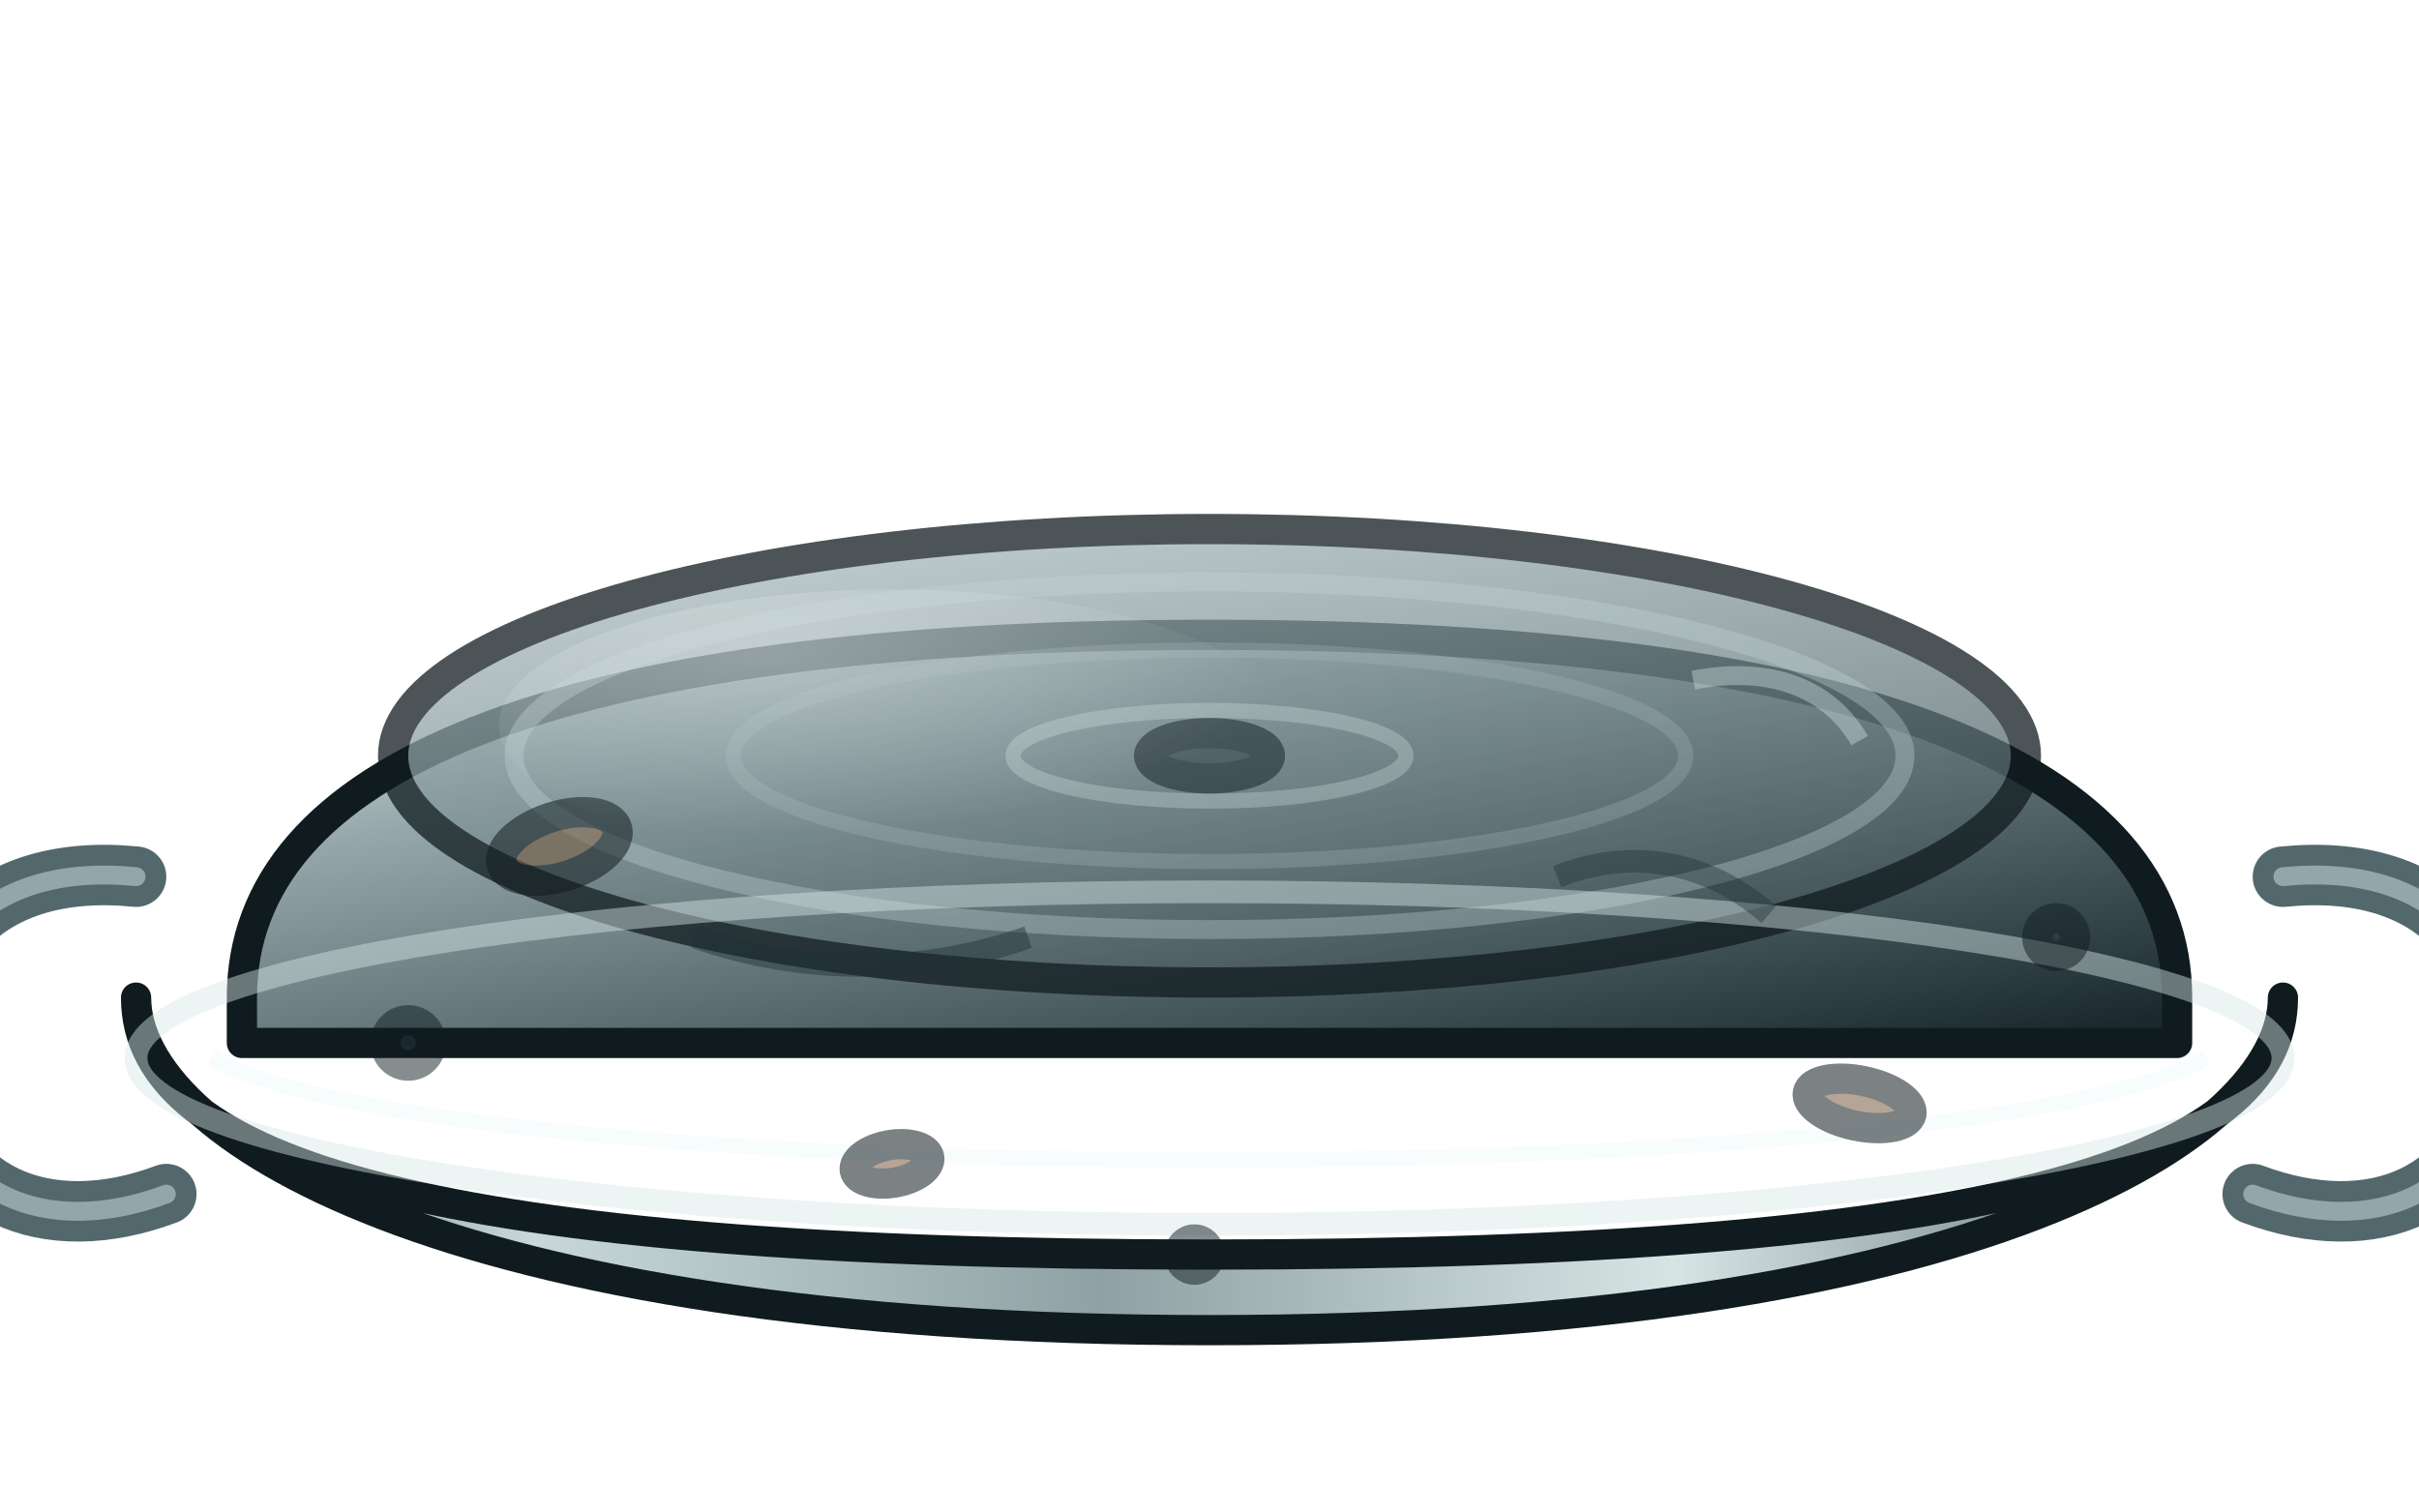
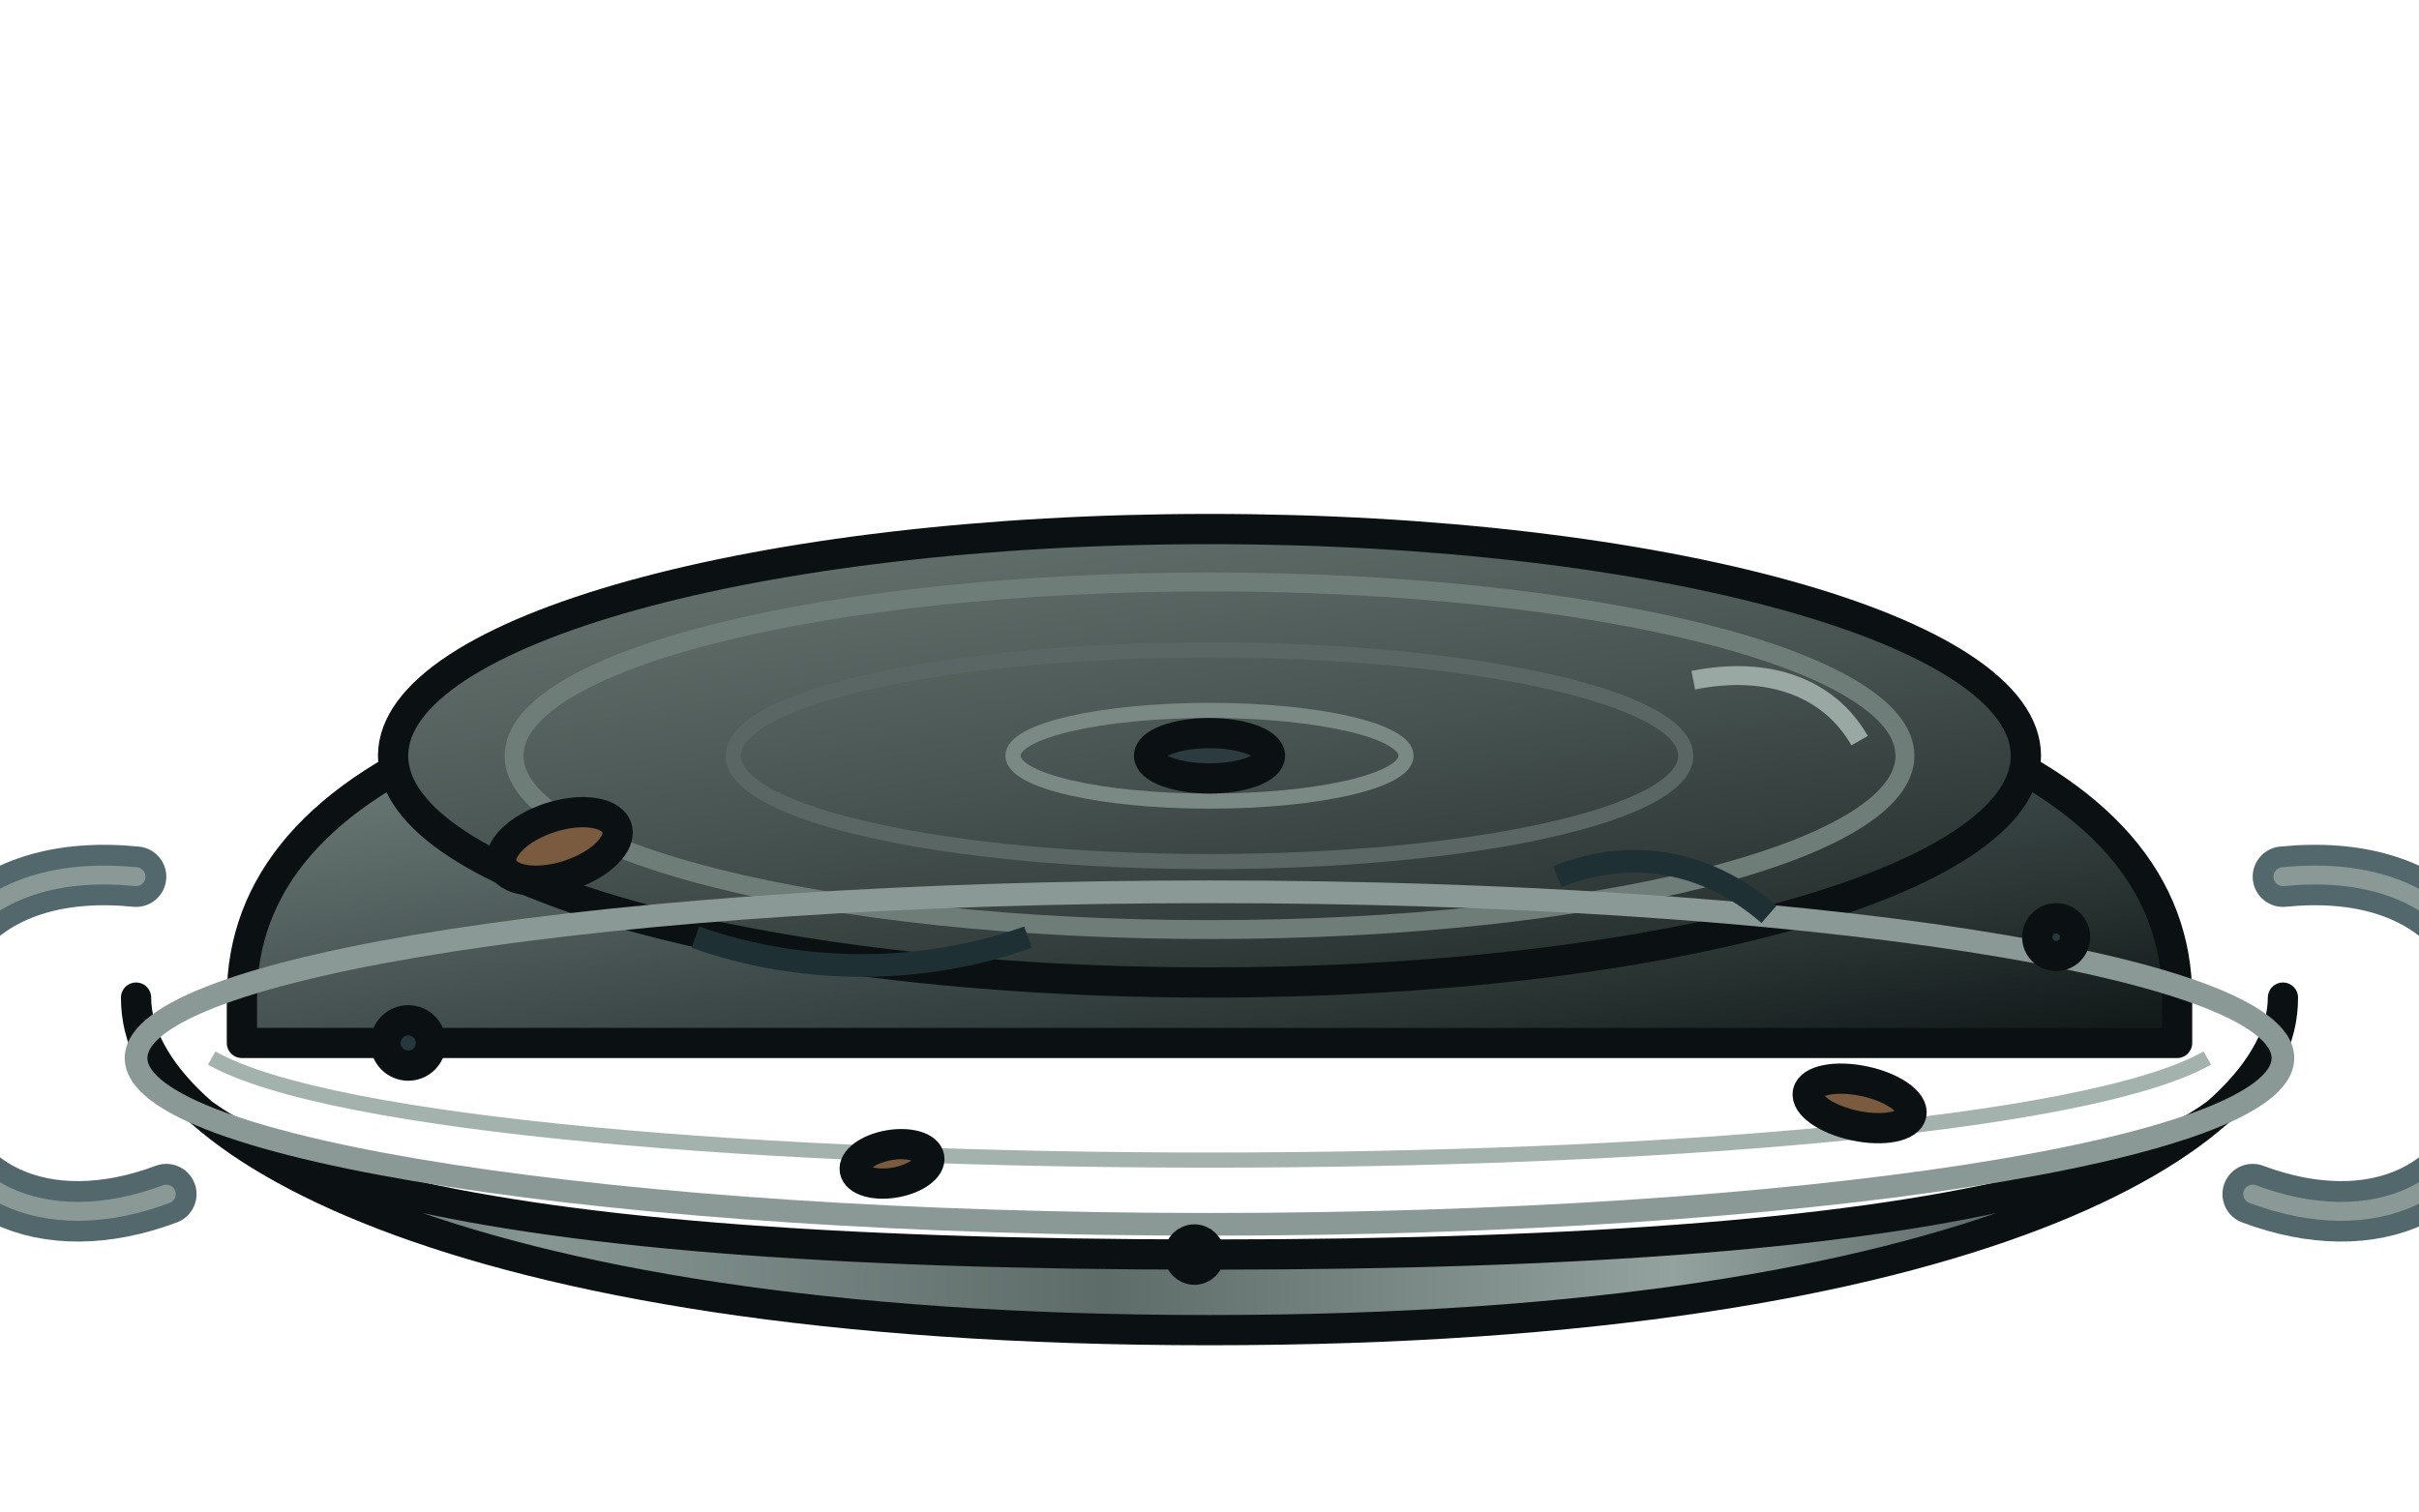
<svg xmlns="http://www.w3.org/2000/svg" width="320" height="200" viewBox="0 0 320 200">
  <defs>
    <linearGradient id="basinBody" x1="0.08" y1="0" x2="0.92" y2="1">
-       <stop offset="0" stop-color="#d7e4e5" />
-       <stop offset="0.28" stop-color="#95a7aa" />
-       <stop offset="0.6" stop-color="#5e7074" />
-       <stop offset="0.84" stop-color="#35464b" />
-       <stop offset="1" stop-color="#1b292e" />
+       <stop offset="0" stop-color="#7f8c8a" />
+       <stop offset="0.28" stop-color="#5f6d6b" />
+       <stop offset="0.6" stop-color="#3d4a49" />
+       <stop offset="0.84" stop-color="#252f2e" />
+       <stop offset="1" stop-color="#121a1a" />
    </linearGradient>
    <linearGradient id="basinRim" x1="0" y1="0" x2="1" y2="0">
-       <stop offset="0" stop-color="#5e7176" />
-       <stop offset="0.18" stop-color="#c8d8d9" />
-       <stop offset="0.45" stop-color="#8fa1a4" />
-       <stop offset="0.72" stop-color="#d7e4e4" />
-       <stop offset="1" stop-color="#4f6369" />
+       <stop offset="0" stop-color="#384445" />
+       <stop offset="0.18" stop-color="#879794" />
+       <stop offset="0.45" stop-color="#5d6b69" />
+       <stop offset="0.72" stop-color="#93a29f" />
+       <stop offset="1" stop-color="#2e393a" />
    </linearGradient>
    <linearGradient id="basinTop" x1="0.2" y1="0" x2="0.8" y2="1">
-       <stop offset="0" stop-color="#aebfc1" />
-       <stop offset="0.5" stop-color="#74878b" />
-       <stop offset="1" stop-color="#3b4c51" />
+       <stop offset="0" stop-color="#66736f" />
+       <stop offset="0.5" stop-color="#475350" />
+       <stop offset="1" stop-color="#232c2b" />
    </linearGradient>
    <radialGradient id="basinGlow" cx="0.35" cy="0.25" r="0.65">
      <stop offset="0" stop-color="#ffffff" stop-opacity="0.4" />
      <stop offset="1" stop-color="#ffffff" stop-opacity="0" />
    </radialGradient>
  </defs>
-   <g stroke="#101b1f" stroke-width="4" stroke-linejoin="round">
+   <g stroke="#0b1112" stroke-width="4" stroke-linejoin="round">
    <path d="M32 132 C32 102 72 84 160 84 C248 84 288 102 288 132 L288 138 H32 Z" fill="url(#basinBody)" />
-     <ellipse cx="160" cy="100" rx="108" ry="30" fill="url(#basinTop)" opacity="0.75" />
-     <ellipse cx="160" cy="100" rx="92" ry="23" fill="none" stroke="#c3d4d6" stroke-width="2.5" opacity="0.35" />
-     <ellipse cx="160" cy="100" rx="63" ry="14" fill="none" stroke="#a8bcbe" stroke-width="2" opacity="0.28" />
-     <ellipse cx="160" cy="100" rx="26" ry="6" fill="none" stroke="#d9e7e8" stroke-width="2" opacity="0.3" />
-     <ellipse cx="160" cy="100" rx="8" ry="3" fill="#2b3b40" opacity="0.5" />
+     <ellipse cx="160" cy="100" rx="108" ry="30" fill="url(#basinTop)" />
+     <ellipse cx="160" cy="100" rx="92" ry="23" fill="none" stroke="#6f7d79" stroke-width="2.5" />
+     <ellipse cx="160" cy="100" rx="63" ry="14" fill="none" stroke="#5a6663" stroke-width="2" />
+     <ellipse cx="160" cy="100" rx="26" ry="6" fill="none" stroke="#7b8985" stroke-width="2" />
+     <ellipse cx="160" cy="100" rx="8" ry="3" fill="#2b3b40" />
    <path d="M18 132 C18 154 58 166 160 166 C262 166 302 154 302 132 C302 150 262 176 160 176 C58 176 18 150 18 132 Z" fill="url(#basinRim)" />
-     <ellipse cx="160" cy="140" rx="142" ry="22" fill="none" stroke="#d8e6e7" stroke-width="3" opacity="0.45" />
-     <path d="M28 140 C60 158 260 158 292 140" fill="none" stroke="#e9f5f6" stroke-width="2" opacity="0.35" />
+     <ellipse cx="160" cy="140" rx="142" ry="22" fill="none" stroke="#8b9996" stroke-width="3" />
+     <path d="M28 140 C60 158 260 158 292 140" fill="none" stroke="#a4b2ae" stroke-width="2" />
    <path d="M18 116 C-2 114 -12 126 -10 142 C-8 158 6 164 22 158" fill="none" stroke="#53686d" stroke-width="8" stroke-linecap="round" />
-     <path d="M18 116 C-2 114 -12 126 -10 142 C-8 158 6 164 22 158" fill="none" stroke="#c8d8da" stroke-width="2.5" stroke-linecap="round" opacity="0.55" />
+     <path d="M18 116 C-2 114 -12 126 -10 142 C-8 158 6 164 22 158" fill="none" stroke="#8b9996" stroke-width="2.5" stroke-linecap="round" />
    <path d="M302 116 C322 114 332 126 330 142 C328 158 314 164 298 158" fill="none" stroke="#53686d" stroke-width="8" stroke-linecap="round" />
-     <path d="M302 116 C322 114 332 126 330 142 C328 158 314 164 298 158" fill="none" stroke="#c8d8da" stroke-width="2.5" stroke-linecap="round" opacity="0.55" />
-     <path d="M92 124c14 5 30 5 44 0" fill="none" stroke="#1f3035" stroke-width="3" opacity="0.45" />
-     <path d="M206 116c10-4 20-2 28 5" fill="none" stroke="#1f3035" stroke-width="3" opacity="0.4" />
-     <path d="M224 90c10-2 18 1 22 8" fill="none" stroke="#e6f2f3" stroke-width="2.5" opacity="0.35" />
-     <g fill="#7a5b3f" opacity="0.55">
+     <path d="M302 116 C322 114 332 126 330 142 C328 158 314 164 298 158" fill="none" stroke="#8b9996" stroke-width="2.5" stroke-linecap="round" />
+     <path d="M92 124c14 5 30 5 44 0" fill="none" stroke="#1f3035" stroke-width="3" />
+     <path d="M206 116c10-4 20-2 28 5" fill="none" stroke="#1f3035" stroke-width="3" />
+     <path d="M224 90c10-2 18 1 22 8" fill="none" stroke="#9aa8a4" stroke-width="2.5" />
+     <g fill="#7a5b3f">
      <ellipse cx="74" cy="112" rx="8" ry="4" transform="rotate(-18 74 112)" />
      <ellipse cx="246" cy="146" rx="7" ry="3" transform="rotate(12 246 146)" />
      <ellipse cx="118" cy="154" rx="5" ry="2.5" transform="rotate(-10 118 154)" />
    </g>
-     <g fill="#26383d" opacity="0.5">
+     <g fill="#26383d">
      <circle cx="54" cy="138" r="3" />
      <circle cx="272" cy="124" r="2.5" />
      <circle cx="158" cy="166" r="2" />
    </g>
  </g>
-   <ellipse cx="118" cy="96" rx="52" ry="18" fill="url(#basinGlow)" opacity="0.6" />
</svg>
